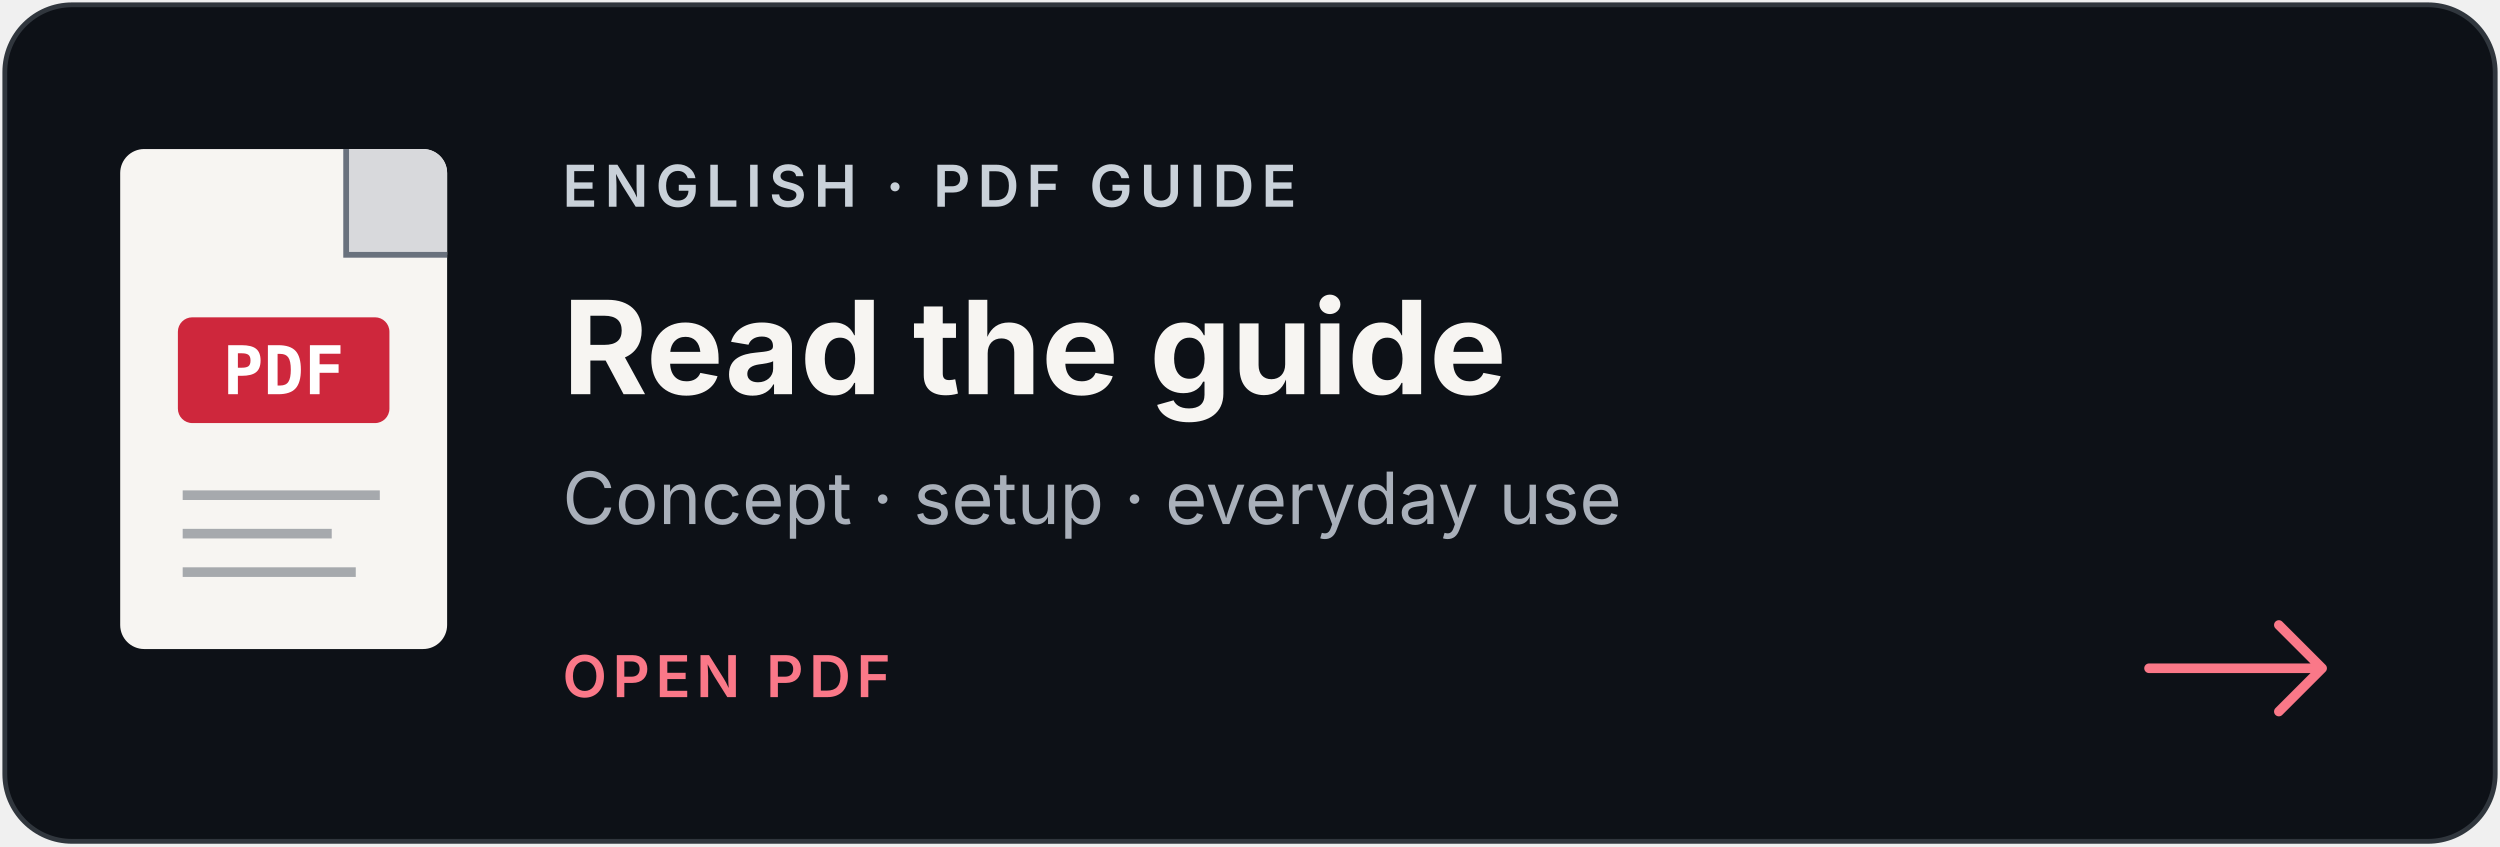
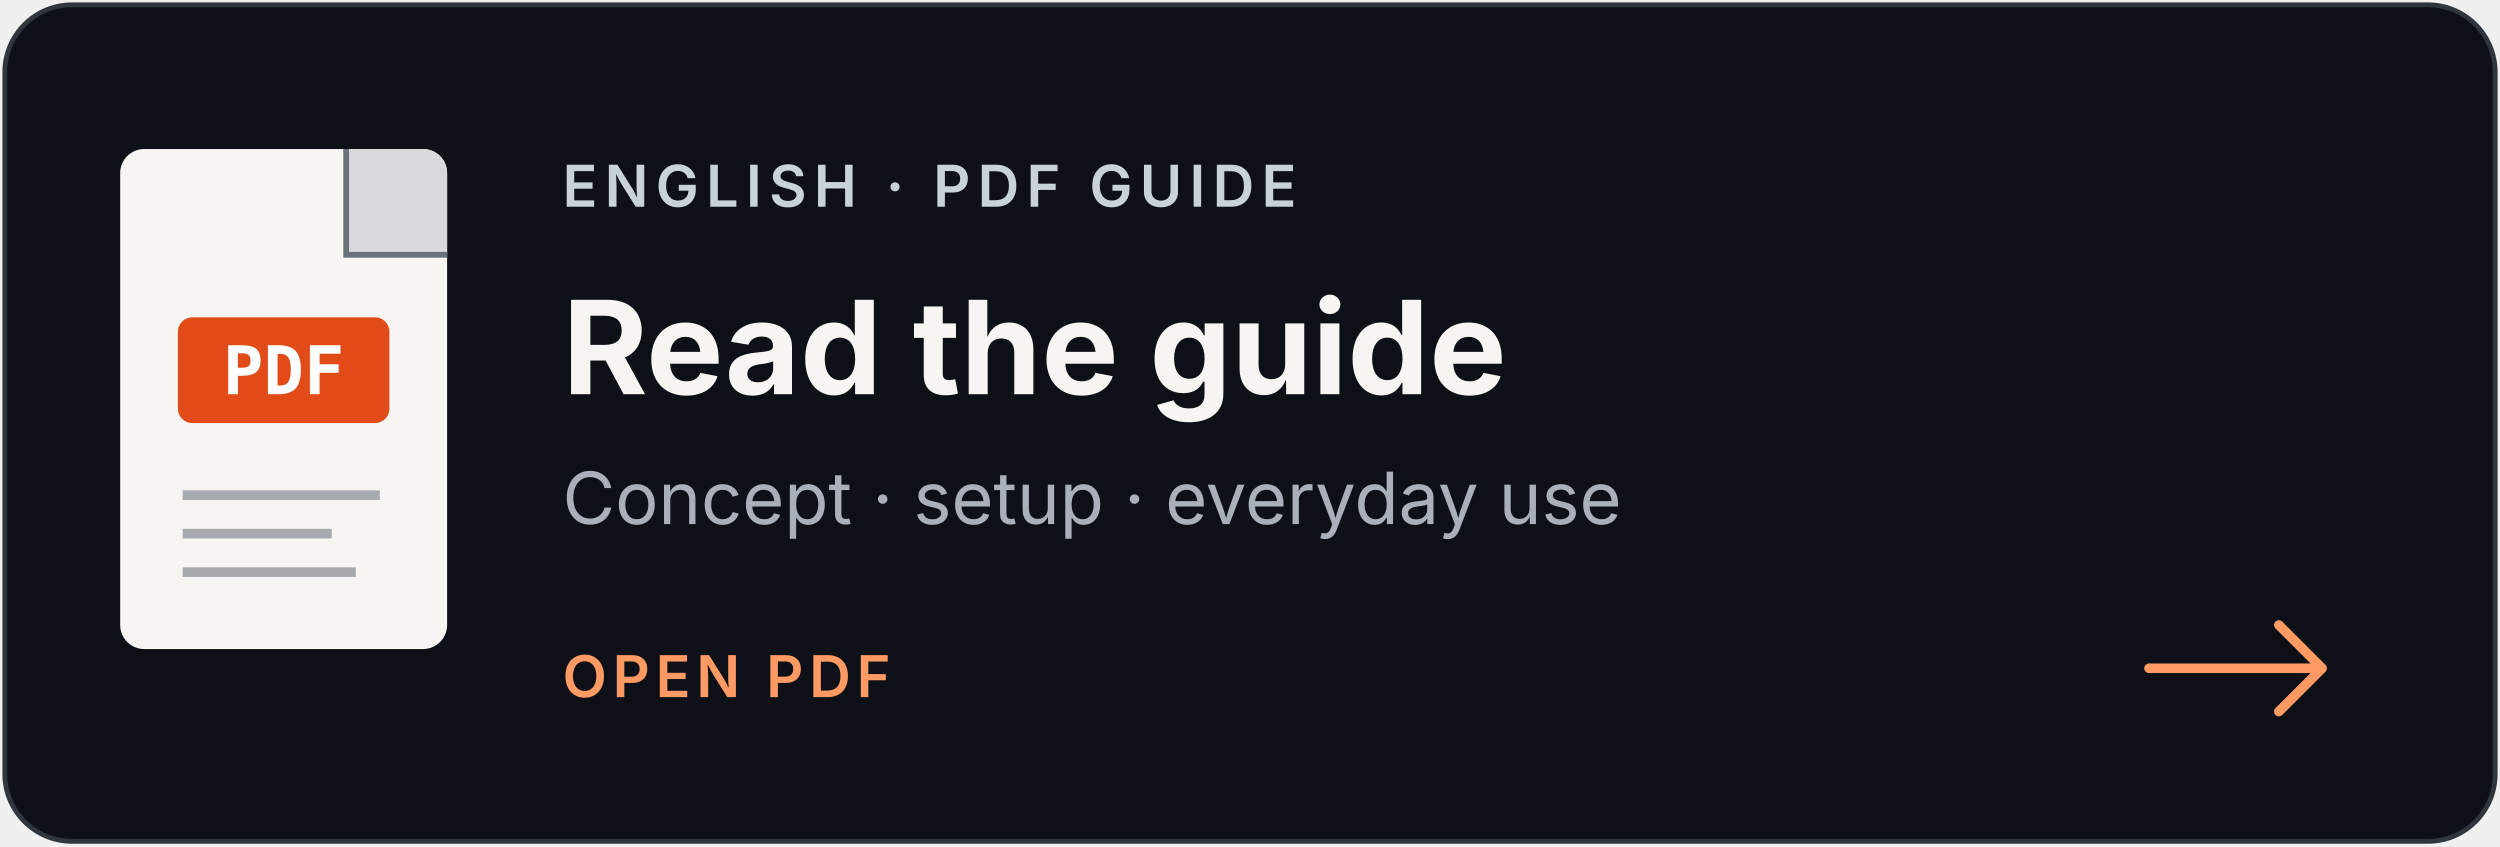
<svg xmlns="http://www.w3.org/2000/svg" width="520" height="176" viewBox="0 0 520 176" role="img" aria-labelledby="title desc">
  <rect x="1" y="1" width="518" height="174" rx="14" fill="#0d1117" stroke="#30363d" />
  <rect x="25" y="31" width="68" height="104" rx="5" fill="#f7f5f2" />
  <path d="M72 31h16a5 5 0 0 1 5 5v17H72z" fill="#d8d9dc" />
  <path d="M72 31v22h21" fill="none" stroke="#69717d" stroke-width="1.2" />
-   <rect x="37" y="66" width="44" height="22" rx="3" fill="#ce273c" />
+   <rect x="37" y="66" width="44" height="22" rx="3" fill="#e04b18" />
  <text x="59" y="82" text-anchor="middle" fill="#fff" font-family="ui-monospace,Consolas,monospace" font-size="14" font-weight="700">PDF</text>
  <path d="M38 103h41m-41 8h31m-31 8h36" fill="none" stroke="#a6a9ad" stroke-width="2" />
  <g font-family="-apple-system,BlinkMacSystemFont,'Segoe UI',sans-serif">
    <text x="117" y="43" fill="#c9d1d9" font-size="12" font-weight="600" letter-spacing="1.5">ENGLISH · PDF GUIDE</text>
    <text x="117" y="82" fill="#f7f5f2" font-size="27" font-weight="700">Read the guide</text>
    <text x="117" y="109" fill="#a9b0ba" font-size="15">Concept · setup · everyday use</text>
-     <text x="117" y="145" fill="#fa7888" font-size="12" font-weight="600" letter-spacing="1.2">OPEN PDF</text>
+     <text x="117" y="145" fill="#ff9a64" font-size="12" font-weight="600" letter-spacing="1.2">OPEN PDF</text>
  </g>
-   <path d="M447 139h36m-9-9 9 9-9 9" fill="none" stroke="#fa7888" stroke-width="2" stroke-linecap="round" stroke-linejoin="round" />
+   <path d="M447 139h36m-9-9 9 9-9 9" fill="none" stroke="#ff9a64" stroke-width="2" stroke-linecap="round" stroke-linejoin="round" />
</svg>
